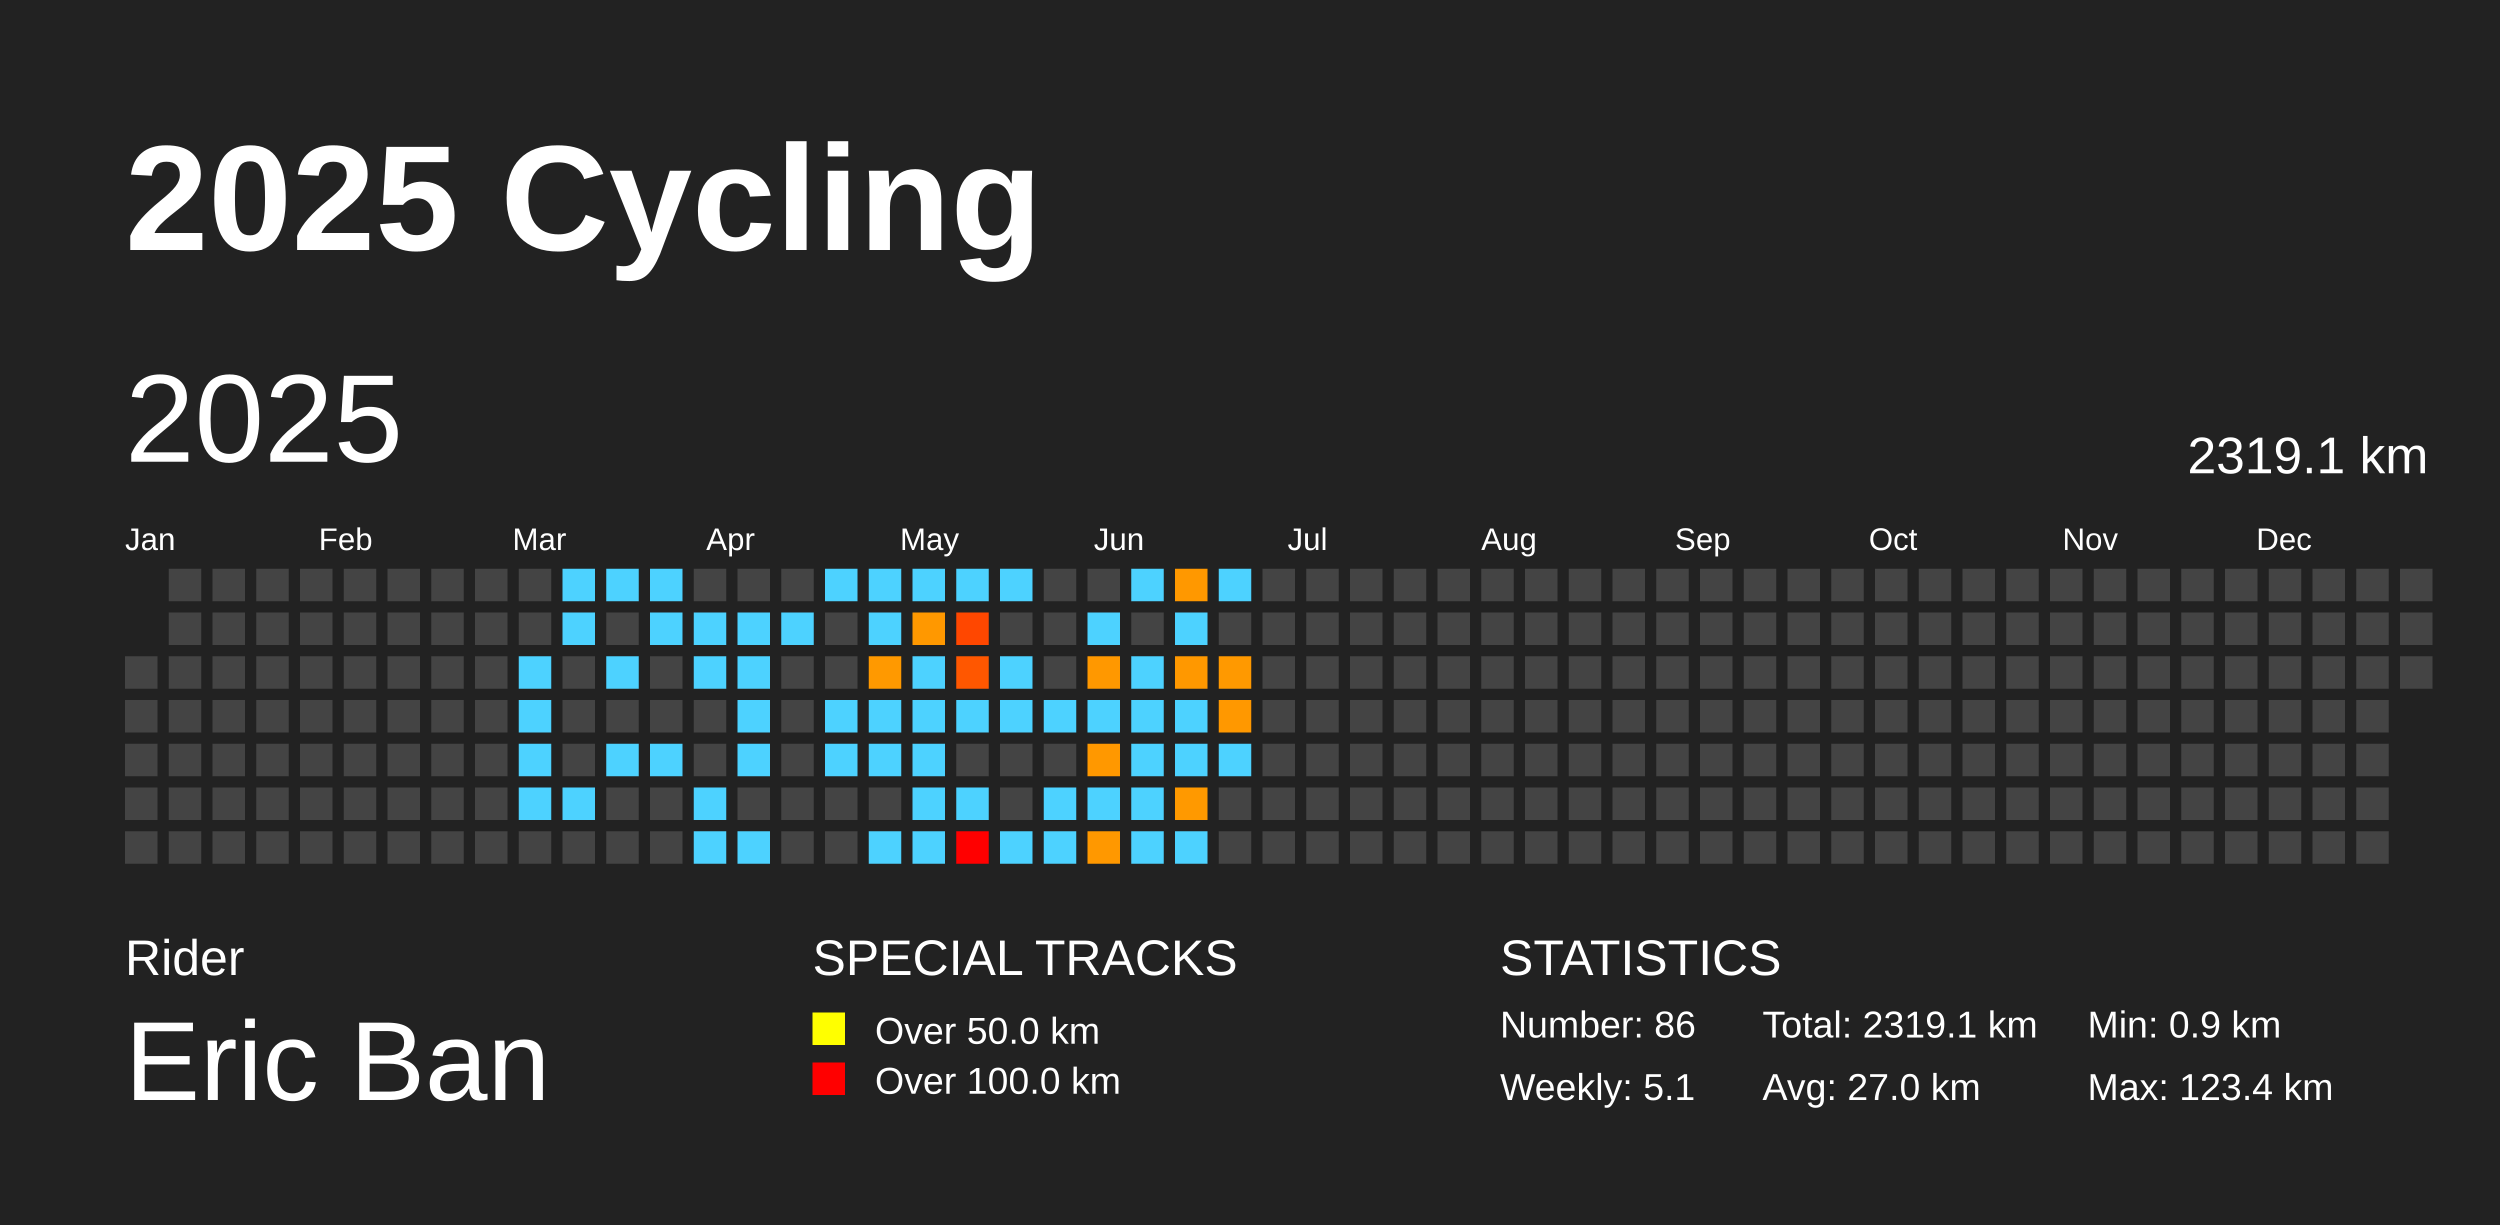
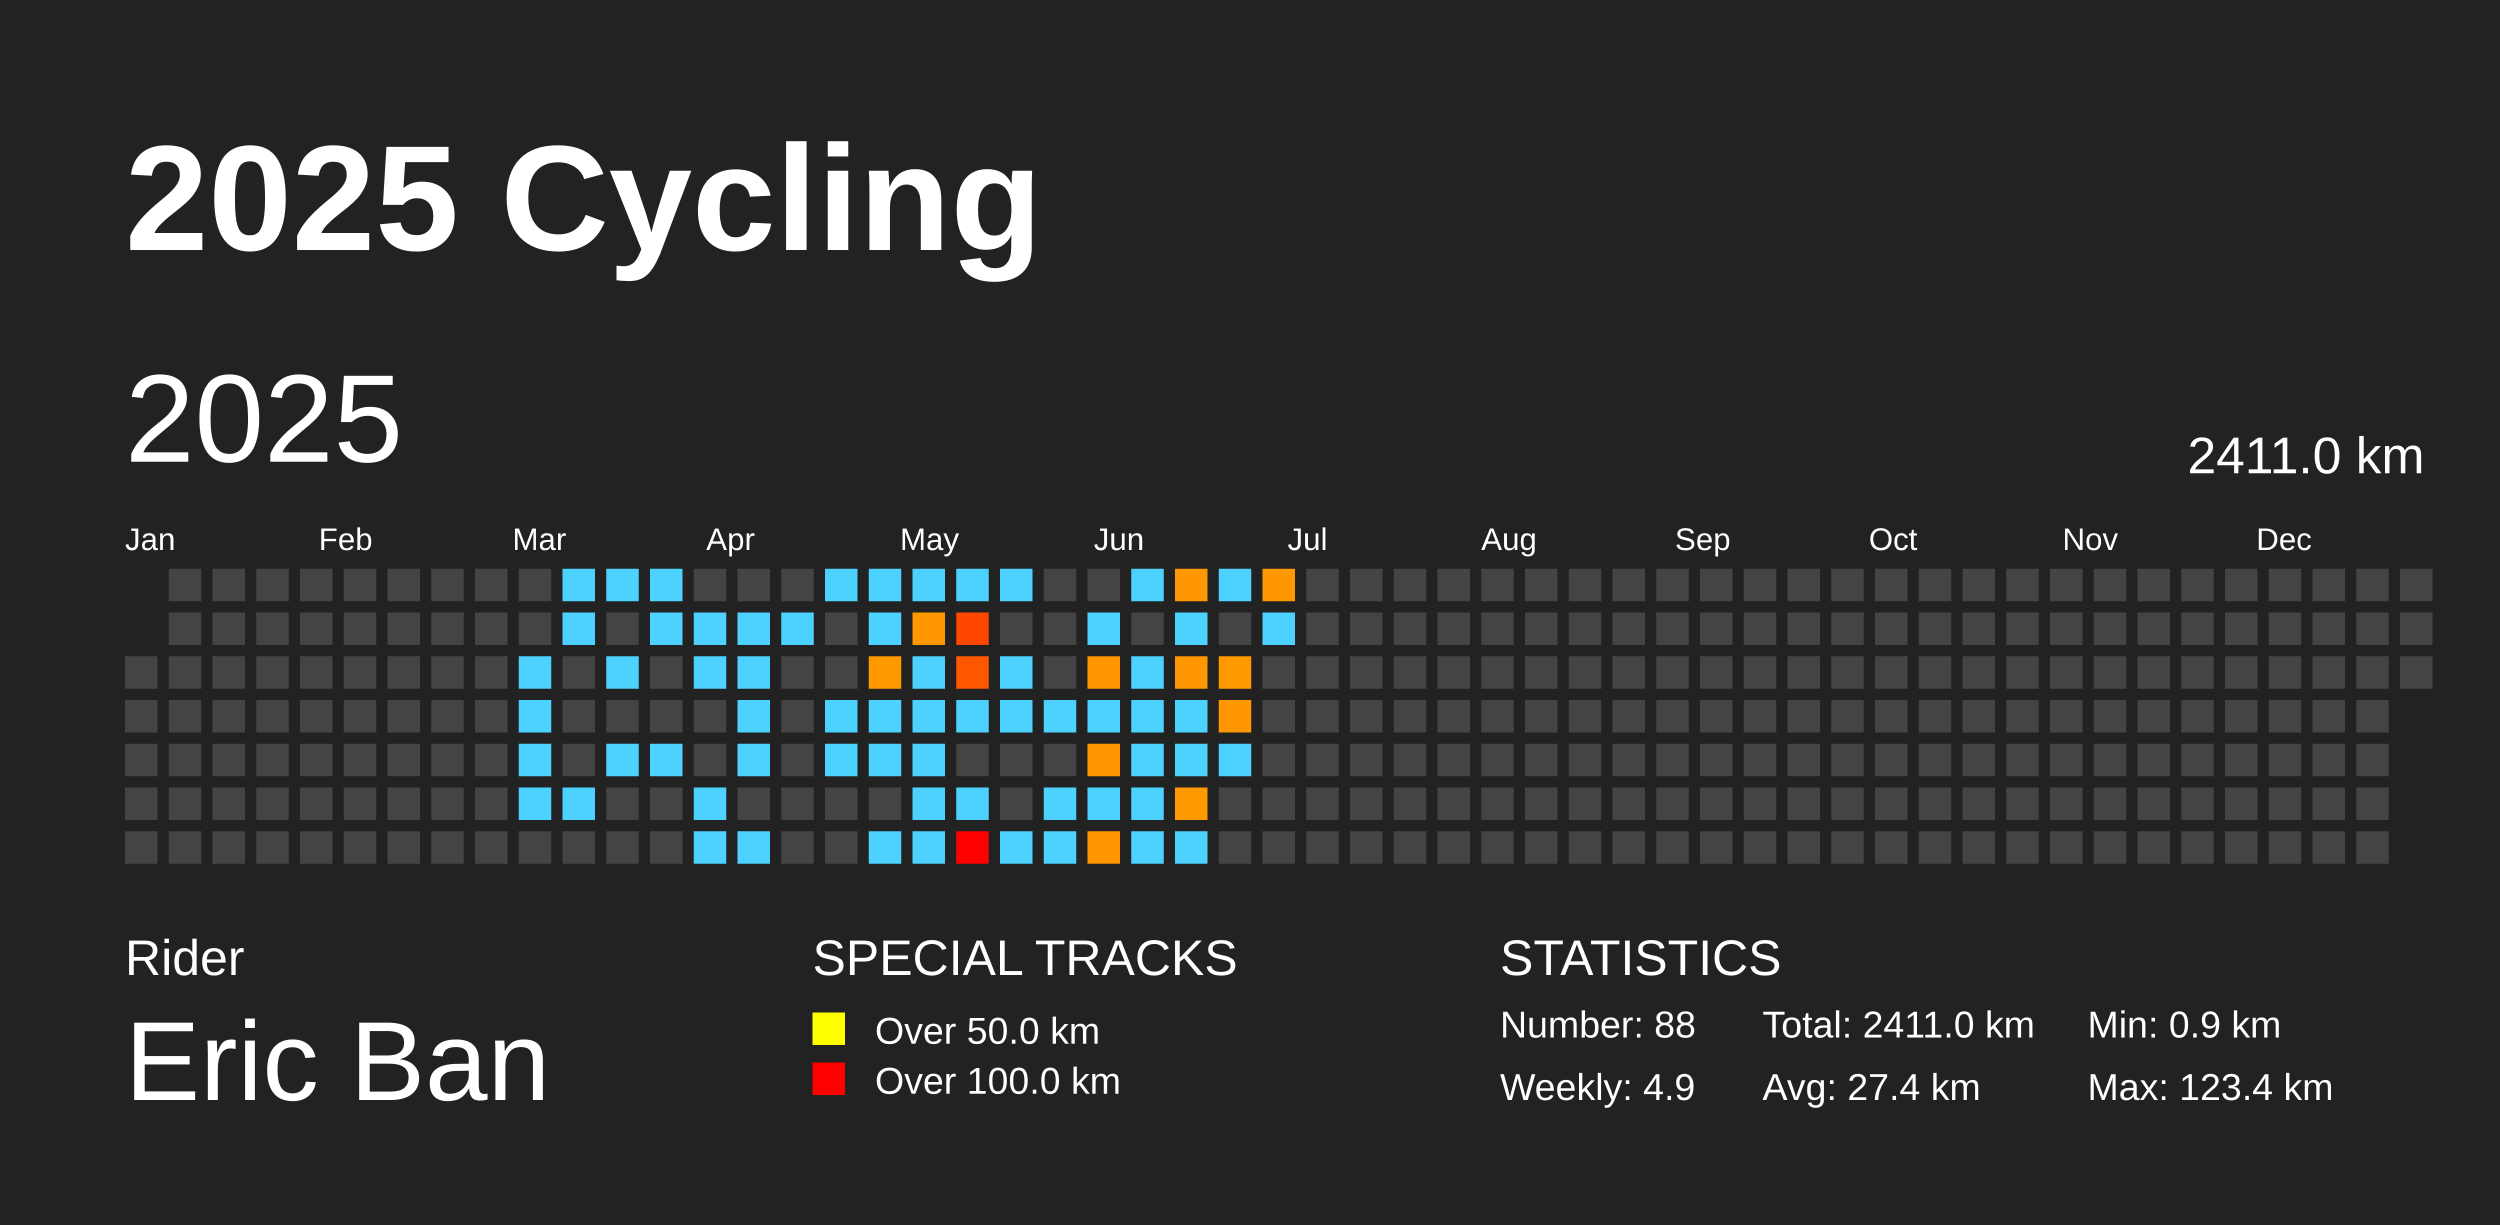
<svg xmlns="http://www.w3.org/2000/svg" baseProfile="full" height="98mm" version="1.1" viewBox="0,0,200,98" width="200mm">
  <defs />
  <rect fill="#222222" height="98" width="200" x="0" y="0" />
  <text fill="#FFFFFF" style="font-size:12px; font-family:Arial; font-weight:bold;" x="10" y="20">2025 Cycling</text>
  <text fill="#FFFFFF" style="font-size:4px; font-family:Arial" x="10" y="78">Rider</text>
  <text fill="#FFFFFF" style="font-size:9px; font-family:Arial" x="10" y="88">Eric Ban</text>
  <text fill="#FFFFFF" style="font-size:4px; font-family:Arial" x="65" y="78">SPECIAL TRACKS</text>
  <rect fill="yellow" height="2.6" width="2.6" x="65" y="81" />
  <text fill="#FFFFFF" style="font-size:3px; font-family:Arial" x="70" y="83.5">Over 50.0 km</text>
  <rect fill="red" height="2.6" width="2.6" x="65" y="85" />
  <text fill="#FFFFFF" style="font-size:3px; font-family:Arial" x="70" y="87.5">Over 100.0 km</text>
  <text fill="#FFFFFF" style="font-size:4px; font-family:Arial" x="120" y="78">STATISTICS</text>
-   <text fill="#FFFFFF" style="font-size:3px; font-family:Arial" x="120" y="83">Number: 86</text>
-   <text fill="#FFFFFF" style="font-size:3px; font-family:Arial" x="120" y="88">Weekly: 5.1</text>
-   <text fill="#FFFFFF" style="font-size:3px; font-family:Arial" x="141" y="83">Total: 2319.1 km</text>
-   <text fill="#FFFFFF" style="font-size:3px; font-family:Arial" x="141" y="88">Avg: 27.0 km</text>
+   <text fill="#FFFFFF" style="font-size:3px; font-family:Arial" x="120" y="83">Number: 88</text>
+   <text fill="#FFFFFF" style="font-size:3px; font-family:Arial" x="120" y="88">Weekly: 4.9</text>
+   <text fill="#FFFFFF" style="font-size:3px; font-family:Arial" x="141" y="83">Total: 2411.0 km</text>
+   <text fill="#FFFFFF" style="font-size:3px; font-family:Arial" x="141" y="88">Avg: 27.4 km</text>
  <text fill="#FFFFFF" style="font-size:3px; font-family:Arial" x="167" y="83">Min: 0.9 km</text>
  <text fill="#FFFFFF" style="font-size:3px; font-family:Arial" x="167" y="88">Max: 123.4 km</text>
  <text dominant-baseline="hanging" fill="#FFFFFF" style="font-size:10.0px; font-family:Arial;" x="10" y="30">2025</text>
-   <text dominant-baseline="hanging" fill="#FFFFFF" style="font-size:4.125px; font-family:Arial;" x="175" y="35">2319.1 km</text>
+   <text dominant-baseline="hanging" fill="#FFFFFF" style="font-size:4.125px; font-family:Arial;" x="175" y="35">2411.0 km</text>
  <text fill="#FFFFFF" style="font-size:2.5px; font-family:Arial" x="10.0" y="44">Jan</text>
  <text fill="#FFFFFF" style="font-size:2.5px; font-family:Arial" x="25.5" y="44">Feb</text>
  <text fill="#FFFFFF" style="font-size:2.5px; font-family:Arial" x="41.0" y="44">Mar</text>
  <text fill="#FFFFFF" style="font-size:2.5px; font-family:Arial" x="56.5" y="44">Apr</text>
  <text fill="#FFFFFF" style="font-size:2.5px; font-family:Arial" x="72.0" y="44">May</text>
  <text fill="#FFFFFF" style="font-size:2.5px; font-family:Arial" x="87.5" y="44">Jun</text>
  <text fill="#FFFFFF" style="font-size:2.5px; font-family:Arial" x="103.0" y="44">Jul</text>
  <text fill="#FFFFFF" style="font-size:2.5px; font-family:Arial" x="118.5" y="44">Aug</text>
  <text fill="#FFFFFF" style="font-size:2.5px; font-family:Arial" x="134.0" y="44">Sep</text>
  <text fill="#FFFFFF" style="font-size:2.5px; font-family:Arial" x="149.5" y="44">Oct</text>
  <text fill="#FFFFFF" style="font-size:2.5px; font-family:Arial" x="165.0" y="44">Nov</text>
  <text fill="#FFFFFF" style="font-size:2.5px; font-family:Arial" x="180.5" y="44">Dec</text>
  <rect fill="#444444" height="2.6" width="2.6" x="10.0" y="52.5" />
  <rect fill="#444444" height="2.6" width="2.6" x="10.0" y="56.0" />
  <rect fill="#444444" height="2.6" width="2.6" x="10.0" y="59.5" />
  <rect fill="#444444" height="2.6" width="2.6" x="10.0" y="63.0" />
  <rect fill="#444444" height="2.6" width="2.6" x="10.0" y="66.5" />
  <rect fill="#444444" height="2.6" width="2.6" x="13.5" y="45.5" />
  <rect fill="#444444" height="2.6" width="2.6" x="13.5" y="49.0" />
  <rect fill="#444444" height="2.6" width="2.6" x="13.5" y="52.5" />
  <rect fill="#444444" height="2.6" width="2.6" x="13.5" y="56.0" />
  <rect fill="#444444" height="2.6" width="2.6" x="13.5" y="59.5" />
  <rect fill="#444444" height="2.6" width="2.6" x="13.5" y="63.0" />
  <rect fill="#444444" height="2.6" width="2.6" x="13.5" y="66.5" />
  <rect fill="#444444" height="2.6" width="2.6" x="17.0" y="45.5" />
  <rect fill="#444444" height="2.6" width="2.6" x="17.0" y="49.0" />
  <rect fill="#444444" height="2.6" width="2.6" x="17.0" y="52.5" />
  <rect fill="#444444" height="2.6" width="2.6" x="17.0" y="56.0" />
  <rect fill="#444444" height="2.6" width="2.6" x="17.0" y="59.5" />
  <rect fill="#444444" height="2.6" width="2.6" x="17.0" y="63.0" />
  <rect fill="#444444" height="2.6" width="2.6" x="17.0" y="66.5" />
  <rect fill="#444444" height="2.6" width="2.6" x="20.5" y="45.5" />
  <rect fill="#444444" height="2.6" width="2.6" x="20.5" y="49.0" />
  <rect fill="#444444" height="2.6" width="2.6" x="20.5" y="52.5" />
  <rect fill="#444444" height="2.6" width="2.6" x="20.5" y="56.0" />
  <rect fill="#444444" height="2.6" width="2.6" x="20.5" y="59.5" />
  <rect fill="#444444" height="2.6" width="2.6" x="20.5" y="63.0" />
  <rect fill="#444444" height="2.6" width="2.6" x="20.5" y="66.5" />
  <rect fill="#444444" height="2.6" width="2.6" x="24.0" y="45.5" />
  <rect fill="#444444" height="2.6" width="2.6" x="24.0" y="49.0" />
  <rect fill="#444444" height="2.6" width="2.6" x="24.0" y="52.5" />
  <rect fill="#444444" height="2.6" width="2.6" x="24.0" y="56.0" />
  <rect fill="#444444" height="2.6" width="2.6" x="24.0" y="59.5" />
  <rect fill="#444444" height="2.6" width="2.6" x="24.0" y="63.0" />
  <rect fill="#444444" height="2.6" width="2.6" x="24.0" y="66.5" />
  <rect fill="#444444" height="2.6" width="2.6" x="27.5" y="45.5" />
  <rect fill="#444444" height="2.6" width="2.6" x="27.5" y="49.0" />
  <rect fill="#444444" height="2.6" width="2.6" x="27.5" y="52.5" />
  <rect fill="#444444" height="2.6" width="2.6" x="27.5" y="56.0" />
  <rect fill="#444444" height="2.6" width="2.6" x="27.5" y="59.5" />
  <rect fill="#444444" height="2.6" width="2.6" x="27.5" y="63.0" />
  <rect fill="#444444" height="2.6" width="2.6" x="27.5" y="66.5" />
  <rect fill="#444444" height="2.6" width="2.6" x="31.0" y="45.5" />
  <rect fill="#444444" height="2.6" width="2.6" x="31.0" y="49.0" />
  <rect fill="#444444" height="2.6" width="2.6" x="31.0" y="52.5" />
  <rect fill="#444444" height="2.6" width="2.6" x="31.0" y="56.0" />
  <rect fill="#444444" height="2.6" width="2.6" x="31.0" y="59.5" />
  <rect fill="#444444" height="2.6" width="2.6" x="31.0" y="63.0" />
  <rect fill="#444444" height="2.6" width="2.6" x="31.0" y="66.5" />
  <rect fill="#444444" height="2.6" width="2.6" x="34.5" y="45.5" />
  <rect fill="#444444" height="2.6" width="2.6" x="34.5" y="49.0" />
  <rect fill="#444444" height="2.6" width="2.6" x="34.5" y="52.5" />
  <rect fill="#444444" height="2.6" width="2.6" x="34.5" y="56.0" />
  <rect fill="#444444" height="2.6" width="2.6" x="34.5" y="59.5" />
  <rect fill="#444444" height="2.6" width="2.6" x="34.5" y="63.0" />
  <rect fill="#444444" height="2.6" width="2.6" x="34.5" y="66.5" />
  <rect fill="#444444" height="2.6" width="2.6" x="38.0" y="45.5" />
  <rect fill="#444444" height="2.6" width="2.6" x="38.0" y="49.0" />
  <rect fill="#444444" height="2.6" width="2.6" x="38.0" y="52.5" />
  <rect fill="#444444" height="2.6" width="2.6" x="38.0" y="56.0" />
  <rect fill="#444444" height="2.6" width="2.6" x="38.0" y="59.5" />
  <rect fill="#444444" height="2.6" width="2.6" x="38.0" y="63.0" />
  <rect fill="#444444" height="2.6" width="2.6" x="38.0" y="66.5" />
  <rect fill="#444444" height="2.6" width="2.6" x="41.5" y="45.5" />
  <rect fill="#444444" height="2.6" width="2.6" x="41.5" y="49.0" />
  <rect fill="#4dd2ff" height="2.6" width="2.6" x="41.5" y="52.5" />
  <rect fill="#4dd2ff" height="2.6" width="2.6" x="41.5" y="56.0" />
  <rect fill="#4dd2ff" height="2.6" width="2.6" x="41.5" y="59.5" />
  <rect fill="#4dd2ff" height="2.6" width="2.6" x="41.5" y="63.0" />
  <rect fill="#444444" height="2.6" width="2.6" x="41.5" y="66.5" />
  <rect fill="#4dd2ff" height="2.6" width="2.6" x="45.0" y="45.5" />
  <rect fill="#4dd2ff" height="2.6" width="2.6" x="45.0" y="49.0" />
  <rect fill="#444444" height="2.6" width="2.6" x="45.0" y="52.5" />
  <rect fill="#444444" height="2.6" width="2.6" x="45.0" y="56.0" />
  <rect fill="#444444" height="2.6" width="2.6" x="45.0" y="59.5" />
  <rect fill="#4dd2ff" height="2.6" width="2.6" x="45.0" y="63.0" />
  <rect fill="#444444" height="2.6" width="2.6" x="45.0" y="66.5" />
  <rect fill="#4dd2ff" height="2.6" width="2.6" x="48.5" y="45.5" />
  <rect fill="#444444" height="2.6" width="2.6" x="48.5" y="49.0" />
  <rect fill="#4dd2ff" height="2.6" width="2.6" x="48.5" y="52.5" />
  <rect fill="#444444" height="2.6" width="2.6" x="48.5" y="56.0" />
  <rect fill="#4dd2ff" height="2.6" width="2.6" x="48.5" y="59.5" />
  <rect fill="#444444" height="2.6" width="2.6" x="48.5" y="63.0" />
  <rect fill="#444444" height="2.6" width="2.6" x="48.5" y="66.5" />
  <rect fill="#4dd2ff" height="2.6" width="2.6" x="52.0" y="45.5" />
  <rect fill="#4dd2ff" height="2.6" width="2.6" x="52.0" y="49.0" />
  <rect fill="#444444" height="2.6" width="2.6" x="52.0" y="52.5" />
  <rect fill="#444444" height="2.6" width="2.6" x="52.0" y="56.0" />
  <rect fill="#4dd2ff" height="2.6" width="2.6" x="52.0" y="59.5" />
  <rect fill="#444444" height="2.6" width="2.6" x="52.0" y="63.0" />
  <rect fill="#444444" height="2.6" width="2.6" x="52.0" y="66.5" />
  <rect fill="#444444" height="2.6" width="2.6" x="55.5" y="45.5" />
  <rect fill="#4dd2ff" height="2.6" width="2.6" x="55.5" y="49.0" />
  <rect fill="#4dd2ff" height="2.6" width="2.6" x="55.5" y="52.5" />
  <rect fill="#444444" height="2.6" width="2.6" x="55.5" y="56.0" />
  <rect fill="#444444" height="2.6" width="2.6" x="55.5" y="59.5" />
  <rect fill="#4dd2ff" height="2.6" width="2.6" x="55.5" y="63.0" />
  <rect fill="#4dd2ff" height="2.6" width="2.6" x="55.5" y="66.5" />
  <rect fill="#444444" height="2.6" width="2.6" x="59.0" y="45.5" />
  <rect fill="#4dd2ff" height="2.6" width="2.6" x="59.0" y="49.0" />
  <rect fill="#4dd2ff" height="2.6" width="2.6" x="59.0" y="52.5" />
  <rect fill="#4dd2ff" height="2.6" width="2.6" x="59.0" y="56.0" />
  <rect fill="#4dd2ff" height="2.6" width="2.6" x="59.0" y="59.5" />
  <rect fill="#444444" height="2.6" width="2.6" x="59.0" y="63.0" />
  <rect fill="#4dd2ff" height="2.6" width="2.6" x="59.0" y="66.5" />
  <rect fill="#444444" height="2.6" width="2.6" x="62.5" y="45.5" />
  <rect fill="#4dd2ff" height="2.6" width="2.6" x="62.5" y="49.0" />
  <rect fill="#444444" height="2.6" width="2.6" x="62.5" y="52.5" />
  <rect fill="#444444" height="2.6" width="2.6" x="62.5" y="56.0" />
  <rect fill="#444444" height="2.6" width="2.6" x="62.5" y="59.5" />
  <rect fill="#444444" height="2.6" width="2.6" x="62.5" y="63.0" />
  <rect fill="#444444" height="2.6" width="2.6" x="62.5" y="66.5" />
  <rect fill="#4dd2ff" height="2.6" width="2.6" x="66.0" y="45.5" />
  <rect fill="#444444" height="2.6" width="2.6" x="66.0" y="49.0" />
  <rect fill="#444444" height="2.6" width="2.6" x="66.0" y="52.5" />
  <rect fill="#4dd2ff" height="2.6" width="2.6" x="66.0" y="56.0" />
  <rect fill="#4dd2ff" height="2.6" width="2.6" x="66.0" y="59.5" />
  <rect fill="#444444" height="2.6" width="2.6" x="66.0" y="63.0" />
  <rect fill="#444444" height="2.6" width="2.6" x="66.0" y="66.5" />
  <rect fill="#4dd2ff" height="2.6" width="2.6" x="69.5" y="45.5" />
  <rect fill="#4dd2ff" height="2.6" width="2.6" x="69.5" y="49.0" />
  <rect fill="#ff9900" height="2.6" width="2.6" x="69.5" y="52.5" />
  <rect fill="#4dd2ff" height="2.6" width="2.6" x="69.5" y="56.0" />
  <rect fill="#4dd2ff" height="2.6" width="2.6" x="69.5" y="59.5" />
  <rect fill="#444444" height="2.6" width="2.6" x="69.5" y="63.0" />
  <rect fill="#4dd2ff" height="2.6" width="2.6" x="69.5" y="66.5" />
  <rect fill="#4dd2ff" height="2.6" width="2.6" x="73.0" y="45.5" />
  <rect fill="#ff9800" height="2.6" width="2.6" x="73.0" y="49.0" />
  <rect fill="#4dd2ff" height="2.6" width="2.6" x="73.0" y="52.5" />
  <rect fill="#4dd2ff" height="2.6" width="2.6" x="73.0" y="56.0" />
  <rect fill="#4dd2ff" height="2.6" width="2.6" x="73.0" y="59.5" />
  <rect fill="#4dd2ff" height="2.6" width="2.6" x="73.0" y="63.0" />
  <rect fill="#4dd2ff" height="2.6" width="2.6" x="73.0" y="66.5" />
  <rect fill="#4dd2ff" height="2.6" width="2.6" x="76.5" y="45.5" />
  <rect fill="#ff4700" height="2.6" width="2.6" x="76.5" y="49.0" />
  <rect fill="#ff5700" height="2.6" width="2.6" x="76.5" y="52.5" />
  <rect fill="#4dd2ff" height="2.6" width="2.6" x="76.5" y="56.0" />
  <rect fill="#444444" height="2.6" width="2.6" x="76.5" y="59.5" />
  <rect fill="#4dd2ff" height="2.6" width="2.6" x="76.5" y="63.0" />
  <rect fill="red" height="2.6" width="2.6" x="76.5" y="66.5" />
  <rect fill="#4dd2ff" height="2.6" width="2.6" x="80.0" y="45.5" />
  <rect fill="#444444" height="2.6" width="2.6" x="80.0" y="49.0" />
  <rect fill="#4dd2ff" height="2.6" width="2.6" x="80.0" y="52.5" />
  <rect fill="#4dd2ff" height="2.6" width="2.6" x="80.0" y="56.0" />
  <rect fill="#444444" height="2.6" width="2.6" x="80.0" y="59.5" />
  <rect fill="#444444" height="2.6" width="2.6" x="80.0" y="63.0" />
  <rect fill="#4dd2ff" height="2.6" width="2.6" x="80.0" y="66.5" />
  <rect fill="#444444" height="2.6" width="2.6" x="83.5" y="45.5" />
  <rect fill="#444444" height="2.6" width="2.6" x="83.5" y="49.0" />
  <rect fill="#444444" height="2.6" width="2.6" x="83.5" y="52.5" />
  <rect fill="#4dd2ff" height="2.6" width="2.6" x="83.5" y="56.0" />
  <rect fill="#444444" height="2.6" width="2.6" x="83.5" y="59.5" />
  <rect fill="#4dd2ff" height="2.6" width="2.6" x="83.5" y="63.0" />
  <rect fill="#4dd2ff" height="2.6" width="2.6" x="83.5" y="66.5" />
  <rect fill="#444444" height="2.6" width="2.6" x="87.0" y="45.5" />
  <rect fill="#4dd2ff" height="2.6" width="2.6" x="87.0" y="49.0" />
  <rect fill="#ff9800" height="2.6" width="2.6" x="87.0" y="52.5" />
  <rect fill="#4dd2ff" height="2.6" width="2.6" x="87.0" y="56.0" />
  <rect fill="#ff9800" height="2.6" width="2.6" x="87.0" y="59.5" />
  <rect fill="#4dd2ff" height="2.6" width="2.6" x="87.0" y="63.0" />
  <rect fill="#ff9800" height="2.6" width="2.6" x="87.0" y="66.5" />
  <rect fill="#4dd2ff" height="2.6" width="2.6" x="90.5" y="45.5" />
  <rect fill="#444444" height="2.6" width="2.6" x="90.5" y="49.0" />
  <rect fill="#4dd2ff" height="2.6" width="2.6" x="90.5" y="52.5" />
  <rect fill="#4dd2ff" height="2.6" width="2.6" x="90.5" y="56.0" />
  <rect fill="#4dd2ff" height="2.6" width="2.6" x="90.5" y="59.5" />
  <rect fill="#4dd2ff" height="2.6" width="2.6" x="90.5" y="63.0" />
  <rect fill="#4dd2ff" height="2.6" width="2.6" x="90.5" y="66.5" />
  <rect fill="#ff9800" height="2.6" width="2.6" x="94.0" y="45.5" />
  <rect fill="#4dd2ff" height="2.6" width="2.6" x="94.0" y="49.0" />
  <rect fill="#ff9800" height="2.6" width="2.6" x="94.0" y="52.5" />
  <rect fill="#4dd2ff" height="2.6" width="2.6" x="94.0" y="56.0" />
  <rect fill="#4dd2ff" height="2.6" width="2.6" x="94.0" y="59.5" />
  <rect fill="#ff9900" height="2.6" width="2.6" x="94.0" y="63.0" />
  <rect fill="#4dd2ff" height="2.6" width="2.6" x="94.0" y="66.5" />
  <rect fill="#4dd2ff" height="2.6" width="2.6" x="97.5" y="45.5" />
  <rect fill="#444444" height="2.6" width="2.6" x="97.5" y="49.0" />
  <rect fill="#ff9900" height="2.6" width="2.6" x="97.5" y="52.5" />
  <rect fill="#ff9800" height="2.6" width="2.6" x="97.5" y="56.0" />
  <rect fill="#4dd2ff" height="2.6" width="2.6" x="97.5" y="59.5" />
  <rect fill="#444444" height="2.6" width="2.6" x="97.5" y="63.0" />
  <rect fill="#444444" height="2.6" width="2.6" x="97.5" y="66.5" />
-   <rect fill="#444444" height="2.6" width="2.6" x="101.0" y="45.5" />
-   <rect fill="#444444" height="2.6" width="2.6" x="101.0" y="49.0" />
+   <rect fill="#ff9800" height="2.6" width="2.6" x="101.0" y="45.5" />
+   <rect fill="#4dd2ff" height="2.6" width="2.6" x="101.0" y="49.0" />
  <rect fill="#444444" height="2.6" width="2.6" x="101.0" y="52.5" />
  <rect fill="#444444" height="2.6" width="2.6" x="101.0" y="56.0" />
  <rect fill="#444444" height="2.6" width="2.6" x="101.0" y="59.5" />
  <rect fill="#444444" height="2.6" width="2.6" x="101.0" y="63.0" />
  <rect fill="#444444" height="2.6" width="2.6" x="101.0" y="66.5" />
  <rect fill="#444444" height="2.6" width="2.6" x="104.5" y="45.5" />
  <rect fill="#444444" height="2.6" width="2.6" x="104.5" y="49.0" />
  <rect fill="#444444" height="2.6" width="2.6" x="104.5" y="52.5" />
  <rect fill="#444444" height="2.6" width="2.6" x="104.5" y="56.0" />
  <rect fill="#444444" height="2.6" width="2.6" x="104.5" y="59.5" />
  <rect fill="#444444" height="2.6" width="2.6" x="104.5" y="63.0" />
  <rect fill="#444444" height="2.6" width="2.6" x="104.5" y="66.5" />
  <rect fill="#444444" height="2.6" width="2.6" x="108.0" y="45.5" />
  <rect fill="#444444" height="2.6" width="2.6" x="108.0" y="49.0" />
  <rect fill="#444444" height="2.6" width="2.6" x="108.0" y="52.5" />
  <rect fill="#444444" height="2.6" width="2.6" x="108.0" y="56.0" />
  <rect fill="#444444" height="2.6" width="2.6" x="108.0" y="59.5" />
  <rect fill="#444444" height="2.6" width="2.6" x="108.0" y="63.0" />
  <rect fill="#444444" height="2.6" width="2.6" x="108.0" y="66.5" />
  <rect fill="#444444" height="2.6" width="2.6" x="111.5" y="45.5" />
  <rect fill="#444444" height="2.6" width="2.6" x="111.5" y="49.0" />
  <rect fill="#444444" height="2.6" width="2.6" x="111.5" y="52.5" />
  <rect fill="#444444" height="2.6" width="2.6" x="111.5" y="56.0" />
  <rect fill="#444444" height="2.6" width="2.6" x="111.5" y="59.5" />
  <rect fill="#444444" height="2.6" width="2.6" x="111.5" y="63.0" />
  <rect fill="#444444" height="2.6" width="2.6" x="111.5" y="66.5" />
  <rect fill="#444444" height="2.6" width="2.6" x="115.0" y="45.5" />
  <rect fill="#444444" height="2.6" width="2.6" x="115.0" y="49.0" />
  <rect fill="#444444" height="2.6" width="2.6" x="115.0" y="52.5" />
  <rect fill="#444444" height="2.6" width="2.6" x="115.0" y="56.0" />
  <rect fill="#444444" height="2.6" width="2.6" x="115.0" y="59.5" />
  <rect fill="#444444" height="2.6" width="2.6" x="115.0" y="63.0" />
  <rect fill="#444444" height="2.6" width="2.6" x="115.0" y="66.5" />
  <rect fill="#444444" height="2.6" width="2.6" x="118.5" y="45.5" />
  <rect fill="#444444" height="2.6" width="2.6" x="118.5" y="49.0" />
  <rect fill="#444444" height="2.6" width="2.6" x="118.5" y="52.5" />
  <rect fill="#444444" height="2.6" width="2.6" x="118.5" y="56.0" />
  <rect fill="#444444" height="2.6" width="2.6" x="118.5" y="59.5" />
  <rect fill="#444444" height="2.6" width="2.6" x="118.5" y="63.0" />
  <rect fill="#444444" height="2.6" width="2.6" x="118.5" y="66.5" />
  <rect fill="#444444" height="2.6" width="2.6" x="122.0" y="45.5" />
  <rect fill="#444444" height="2.6" width="2.6" x="122.0" y="49.0" />
  <rect fill="#444444" height="2.6" width="2.6" x="122.0" y="52.5" />
  <rect fill="#444444" height="2.6" width="2.6" x="122.0" y="56.0" />
  <rect fill="#444444" height="2.6" width="2.6" x="122.0" y="59.5" />
  <rect fill="#444444" height="2.6" width="2.6" x="122.0" y="63.0" />
  <rect fill="#444444" height="2.6" width="2.6" x="122.0" y="66.5" />
  <rect fill="#444444" height="2.6" width="2.6" x="125.5" y="45.5" />
  <rect fill="#444444" height="2.6" width="2.6" x="125.5" y="49.0" />
  <rect fill="#444444" height="2.6" width="2.6" x="125.5" y="52.5" />
  <rect fill="#444444" height="2.6" width="2.6" x="125.5" y="56.0" />
  <rect fill="#444444" height="2.6" width="2.6" x="125.5" y="59.5" />
  <rect fill="#444444" height="2.6" width="2.6" x="125.5" y="63.0" />
  <rect fill="#444444" height="2.6" width="2.6" x="125.5" y="66.5" />
  <rect fill="#444444" height="2.6" width="2.6" x="129.0" y="45.5" />
  <rect fill="#444444" height="2.6" width="2.6" x="129.0" y="49.0" />
  <rect fill="#444444" height="2.6" width="2.6" x="129.0" y="52.5" />
  <rect fill="#444444" height="2.6" width="2.6" x="129.0" y="56.0" />
  <rect fill="#444444" height="2.6" width="2.6" x="129.0" y="59.5" />
  <rect fill="#444444" height="2.6" width="2.6" x="129.0" y="63.0" />
  <rect fill="#444444" height="2.6" width="2.6" x="129.0" y="66.5" />
  <rect fill="#444444" height="2.6" width="2.6" x="132.5" y="45.5" />
  <rect fill="#444444" height="2.6" width="2.6" x="132.5" y="49.0" />
  <rect fill="#444444" height="2.6" width="2.6" x="132.5" y="52.5" />
  <rect fill="#444444" height="2.6" width="2.6" x="132.5" y="56.0" />
  <rect fill="#444444" height="2.6" width="2.6" x="132.5" y="59.5" />
  <rect fill="#444444" height="2.6" width="2.6" x="132.5" y="63.0" />
  <rect fill="#444444" height="2.6" width="2.6" x="132.5" y="66.5" />
  <rect fill="#444444" height="2.6" width="2.6" x="136.0" y="45.5" />
  <rect fill="#444444" height="2.6" width="2.6" x="136.0" y="49.0" />
  <rect fill="#444444" height="2.6" width="2.6" x="136.0" y="52.5" />
  <rect fill="#444444" height="2.6" width="2.6" x="136.0" y="56.0" />
  <rect fill="#444444" height="2.6" width="2.6" x="136.0" y="59.5" />
  <rect fill="#444444" height="2.6" width="2.6" x="136.0" y="63.0" />
  <rect fill="#444444" height="2.6" width="2.6" x="136.0" y="66.5" />
  <rect fill="#444444" height="2.6" width="2.6" x="139.5" y="45.5" />
  <rect fill="#444444" height="2.6" width="2.6" x="139.5" y="49.0" />
  <rect fill="#444444" height="2.6" width="2.6" x="139.5" y="52.5" />
  <rect fill="#444444" height="2.6" width="2.6" x="139.5" y="56.0" />
  <rect fill="#444444" height="2.6" width="2.6" x="139.5" y="59.5" />
  <rect fill="#444444" height="2.6" width="2.6" x="139.5" y="63.0" />
  <rect fill="#444444" height="2.6" width="2.6" x="139.5" y="66.5" />
  <rect fill="#444444" height="2.6" width="2.6" x="143.0" y="45.5" />
  <rect fill="#444444" height="2.6" width="2.6" x="143.0" y="49.0" />
  <rect fill="#444444" height="2.6" width="2.6" x="143.0" y="52.5" />
  <rect fill="#444444" height="2.6" width="2.6" x="143.0" y="56.0" />
  <rect fill="#444444" height="2.6" width="2.6" x="143.0" y="59.5" />
  <rect fill="#444444" height="2.6" width="2.6" x="143.0" y="63.0" />
  <rect fill="#444444" height="2.6" width="2.6" x="143.0" y="66.5" />
  <rect fill="#444444" height="2.6" width="2.6" x="146.5" y="45.5" />
  <rect fill="#444444" height="2.6" width="2.6" x="146.5" y="49.0" />
  <rect fill="#444444" height="2.6" width="2.6" x="146.5" y="52.5" />
  <rect fill="#444444" height="2.6" width="2.6" x="146.5" y="56.0" />
  <rect fill="#444444" height="2.6" width="2.6" x="146.5" y="59.5" />
  <rect fill="#444444" height="2.6" width="2.6" x="146.5" y="63.0" />
  <rect fill="#444444" height="2.6" width="2.6" x="146.5" y="66.5" />
  <rect fill="#444444" height="2.6" width="2.6" x="150.0" y="45.5" />
  <rect fill="#444444" height="2.6" width="2.6" x="150.0" y="49.0" />
  <rect fill="#444444" height="2.6" width="2.6" x="150.0" y="52.5" />
  <rect fill="#444444" height="2.6" width="2.6" x="150.0" y="56.0" />
  <rect fill="#444444" height="2.6" width="2.6" x="150.0" y="59.5" />
  <rect fill="#444444" height="2.6" width="2.6" x="150.0" y="63.0" />
  <rect fill="#444444" height="2.6" width="2.6" x="150.0" y="66.5" />
  <rect fill="#444444" height="2.6" width="2.6" x="153.5" y="45.5" />
  <rect fill="#444444" height="2.6" width="2.6" x="153.5" y="49.0" />
  <rect fill="#444444" height="2.6" width="2.6" x="153.5" y="52.5" />
  <rect fill="#444444" height="2.6" width="2.6" x="153.5" y="56.0" />
  <rect fill="#444444" height="2.6" width="2.6" x="153.5" y="59.5" />
  <rect fill="#444444" height="2.6" width="2.6" x="153.5" y="63.0" />
  <rect fill="#444444" height="2.6" width="2.6" x="153.5" y="66.5" />
  <rect fill="#444444" height="2.6" width="2.6" x="157.0" y="45.5" />
  <rect fill="#444444" height="2.6" width="2.6" x="157.0" y="49.0" />
  <rect fill="#444444" height="2.6" width="2.6" x="157.0" y="52.5" />
  <rect fill="#444444" height="2.6" width="2.6" x="157.0" y="56.0" />
  <rect fill="#444444" height="2.6" width="2.6" x="157.0" y="59.5" />
  <rect fill="#444444" height="2.6" width="2.6" x="157.0" y="63.0" />
  <rect fill="#444444" height="2.6" width="2.6" x="157.0" y="66.5" />
  <rect fill="#444444" height="2.6" width="2.6" x="160.5" y="45.5" />
  <rect fill="#444444" height="2.6" width="2.6" x="160.5" y="49.0" />
  <rect fill="#444444" height="2.6" width="2.6" x="160.5" y="52.5" />
  <rect fill="#444444" height="2.6" width="2.6" x="160.5" y="56.0" />
  <rect fill="#444444" height="2.6" width="2.6" x="160.5" y="59.5" />
  <rect fill="#444444" height="2.6" width="2.6" x="160.5" y="63.0" />
  <rect fill="#444444" height="2.6" width="2.6" x="160.5" y="66.5" />
  <rect fill="#444444" height="2.6" width="2.6" x="164.0" y="45.5" />
  <rect fill="#444444" height="2.6" width="2.6" x="164.0" y="49.0" />
  <rect fill="#444444" height="2.6" width="2.6" x="164.0" y="52.5" />
  <rect fill="#444444" height="2.6" width="2.6" x="164.0" y="56.0" />
  <rect fill="#444444" height="2.6" width="2.6" x="164.0" y="59.5" />
  <rect fill="#444444" height="2.6" width="2.6" x="164.0" y="63.0" />
  <rect fill="#444444" height="2.6" width="2.6" x="164.0" y="66.5" />
  <rect fill="#444444" height="2.6" width="2.6" x="167.5" y="45.5" />
  <rect fill="#444444" height="2.6" width="2.6" x="167.5" y="49.0" />
  <rect fill="#444444" height="2.6" width="2.6" x="167.5" y="52.5" />
  <rect fill="#444444" height="2.6" width="2.6" x="167.5" y="56.0" />
  <rect fill="#444444" height="2.6" width="2.6" x="167.5" y="59.5" />
  <rect fill="#444444" height="2.6" width="2.6" x="167.5" y="63.0" />
  <rect fill="#444444" height="2.6" width="2.6" x="167.5" y="66.5" />
  <rect fill="#444444" height="2.6" width="2.6" x="171.0" y="45.5" />
  <rect fill="#444444" height="2.6" width="2.6" x="171.0" y="49.0" />
  <rect fill="#444444" height="2.6" width="2.6" x="171.0" y="52.5" />
  <rect fill="#444444" height="2.6" width="2.6" x="171.0" y="56.0" />
  <rect fill="#444444" height="2.6" width="2.6" x="171.0" y="59.5" />
  <rect fill="#444444" height="2.6" width="2.6" x="171.0" y="63.0" />
  <rect fill="#444444" height="2.6" width="2.6" x="171.0" y="66.5" />
  <rect fill="#444444" height="2.6" width="2.6" x="174.5" y="45.5" />
  <rect fill="#444444" height="2.6" width="2.6" x="174.5" y="49.0" />
  <rect fill="#444444" height="2.6" width="2.6" x="174.5" y="52.5" />
  <rect fill="#444444" height="2.6" width="2.6" x="174.5" y="56.0" />
  <rect fill="#444444" height="2.6" width="2.6" x="174.5" y="59.5" />
  <rect fill="#444444" height="2.6" width="2.6" x="174.5" y="63.0" />
  <rect fill="#444444" height="2.6" width="2.6" x="174.5" y="66.5" />
  <rect fill="#444444" height="2.6" width="2.6" x="178.0" y="45.5" />
  <rect fill="#444444" height="2.6" width="2.6" x="178.0" y="49.0" />
  <rect fill="#444444" height="2.6" width="2.6" x="178.0" y="52.5" />
  <rect fill="#444444" height="2.6" width="2.6" x="178.0" y="56.0" />
  <rect fill="#444444" height="2.6" width="2.6" x="178.0" y="59.5" />
  <rect fill="#444444" height="2.6" width="2.6" x="178.0" y="63.0" />
  <rect fill="#444444" height="2.6" width="2.6" x="178.0" y="66.5" />
  <rect fill="#444444" height="2.6" width="2.6" x="181.5" y="45.5" />
  <rect fill="#444444" height="2.6" width="2.6" x="181.5" y="49.0" />
  <rect fill="#444444" height="2.6" width="2.6" x="181.5" y="52.5" />
  <rect fill="#444444" height="2.6" width="2.6" x="181.5" y="56.0" />
  <rect fill="#444444" height="2.6" width="2.6" x="181.5" y="59.5" />
  <rect fill="#444444" height="2.6" width="2.6" x="181.5" y="63.0" />
  <rect fill="#444444" height="2.6" width="2.6" x="181.5" y="66.5" />
  <rect fill="#444444" height="2.6" width="2.6" x="185.0" y="45.5" />
  <rect fill="#444444" height="2.6" width="2.6" x="185.0" y="49.0" />
  <rect fill="#444444" height="2.6" width="2.6" x="185.0" y="52.5" />
  <rect fill="#444444" height="2.6" width="2.6" x="185.0" y="56.0" />
  <rect fill="#444444" height="2.6" width="2.6" x="185.0" y="59.5" />
  <rect fill="#444444" height="2.6" width="2.6" x="185.0" y="63.0" />
  <rect fill="#444444" height="2.6" width="2.6" x="185.0" y="66.5" />
  <rect fill="#444444" height="2.6" width="2.6" x="188.5" y="45.5" />
  <rect fill="#444444" height="2.6" width="2.6" x="188.5" y="49.0" />
  <rect fill="#444444" height="2.6" width="2.6" x="188.5" y="52.5" />
  <rect fill="#444444" height="2.6" width="2.6" x="188.5" y="56.0" />
  <rect fill="#444444" height="2.6" width="2.6" x="188.5" y="59.5" />
  <rect fill="#444444" height="2.6" width="2.6" x="188.5" y="63.0" />
  <rect fill="#444444" height="2.6" width="2.6" x="188.5" y="66.5" />
  <rect fill="#444444" height="2.6" width="2.6" x="192.0" y="45.5" />
  <rect fill="#444444" height="2.6" width="2.6" x="192.0" y="49.0" />
  <rect fill="#444444" height="2.6" width="2.6" x="192.0" y="52.5" />
</svg>
